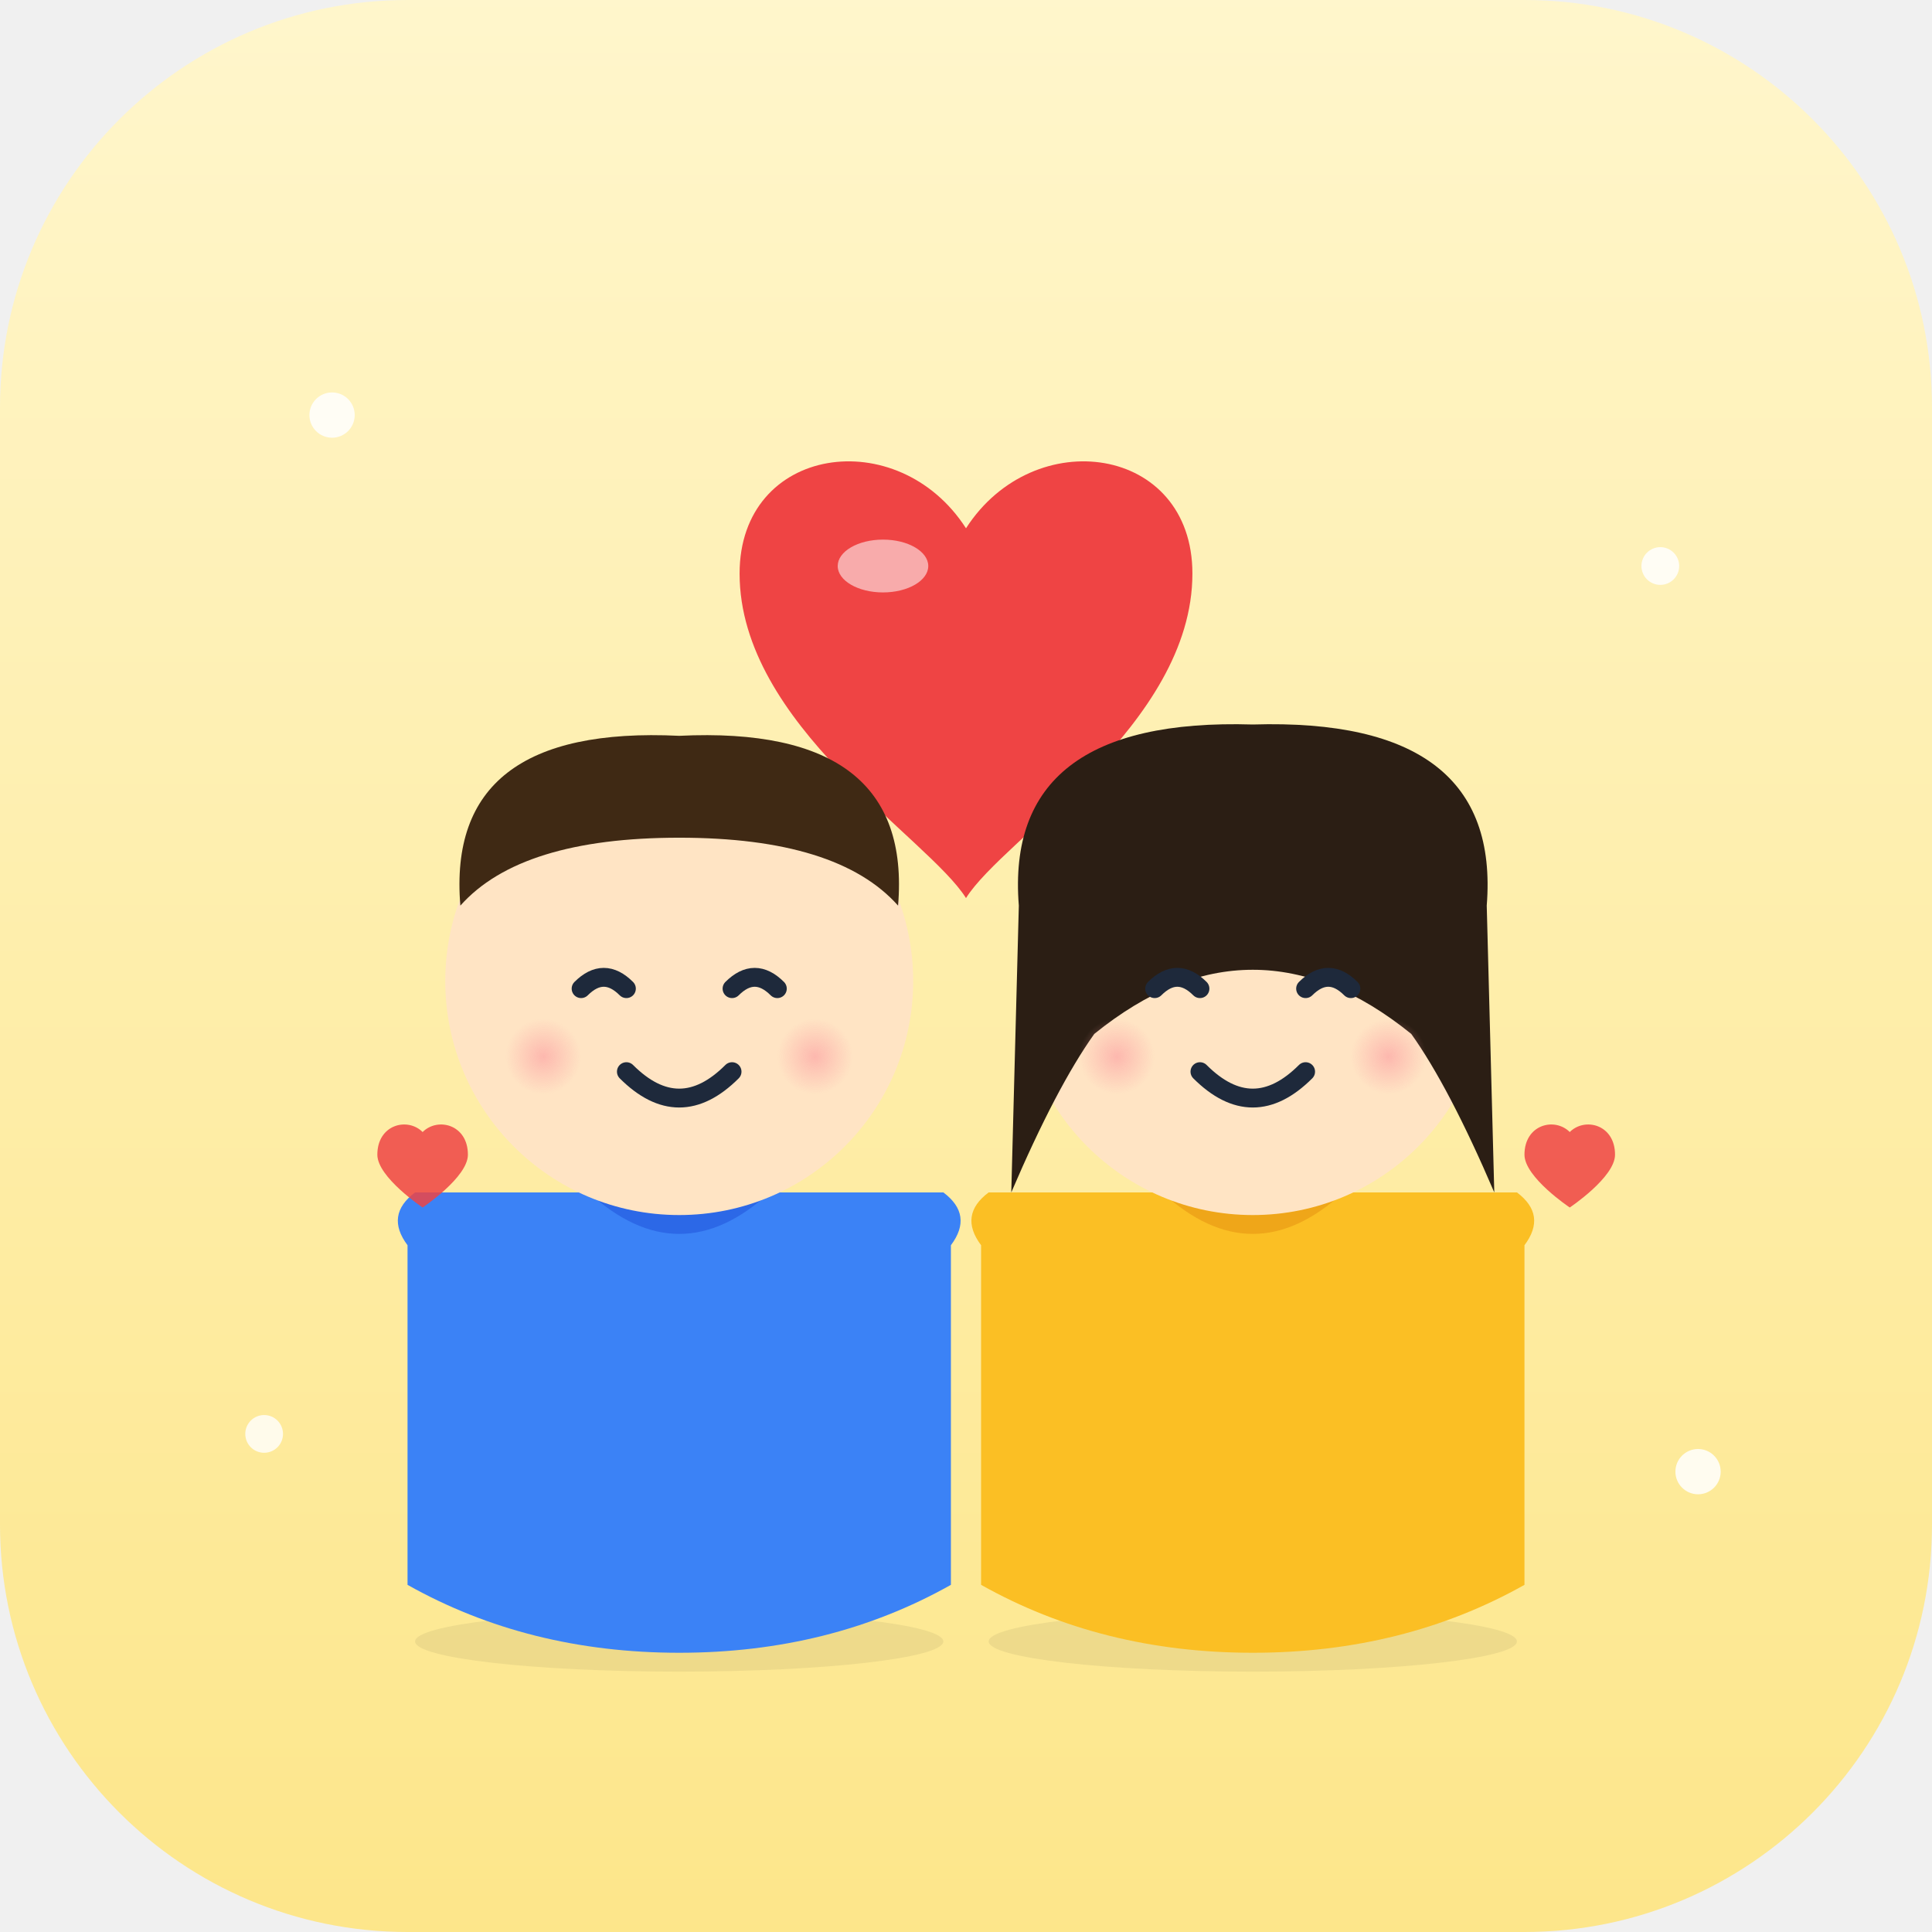
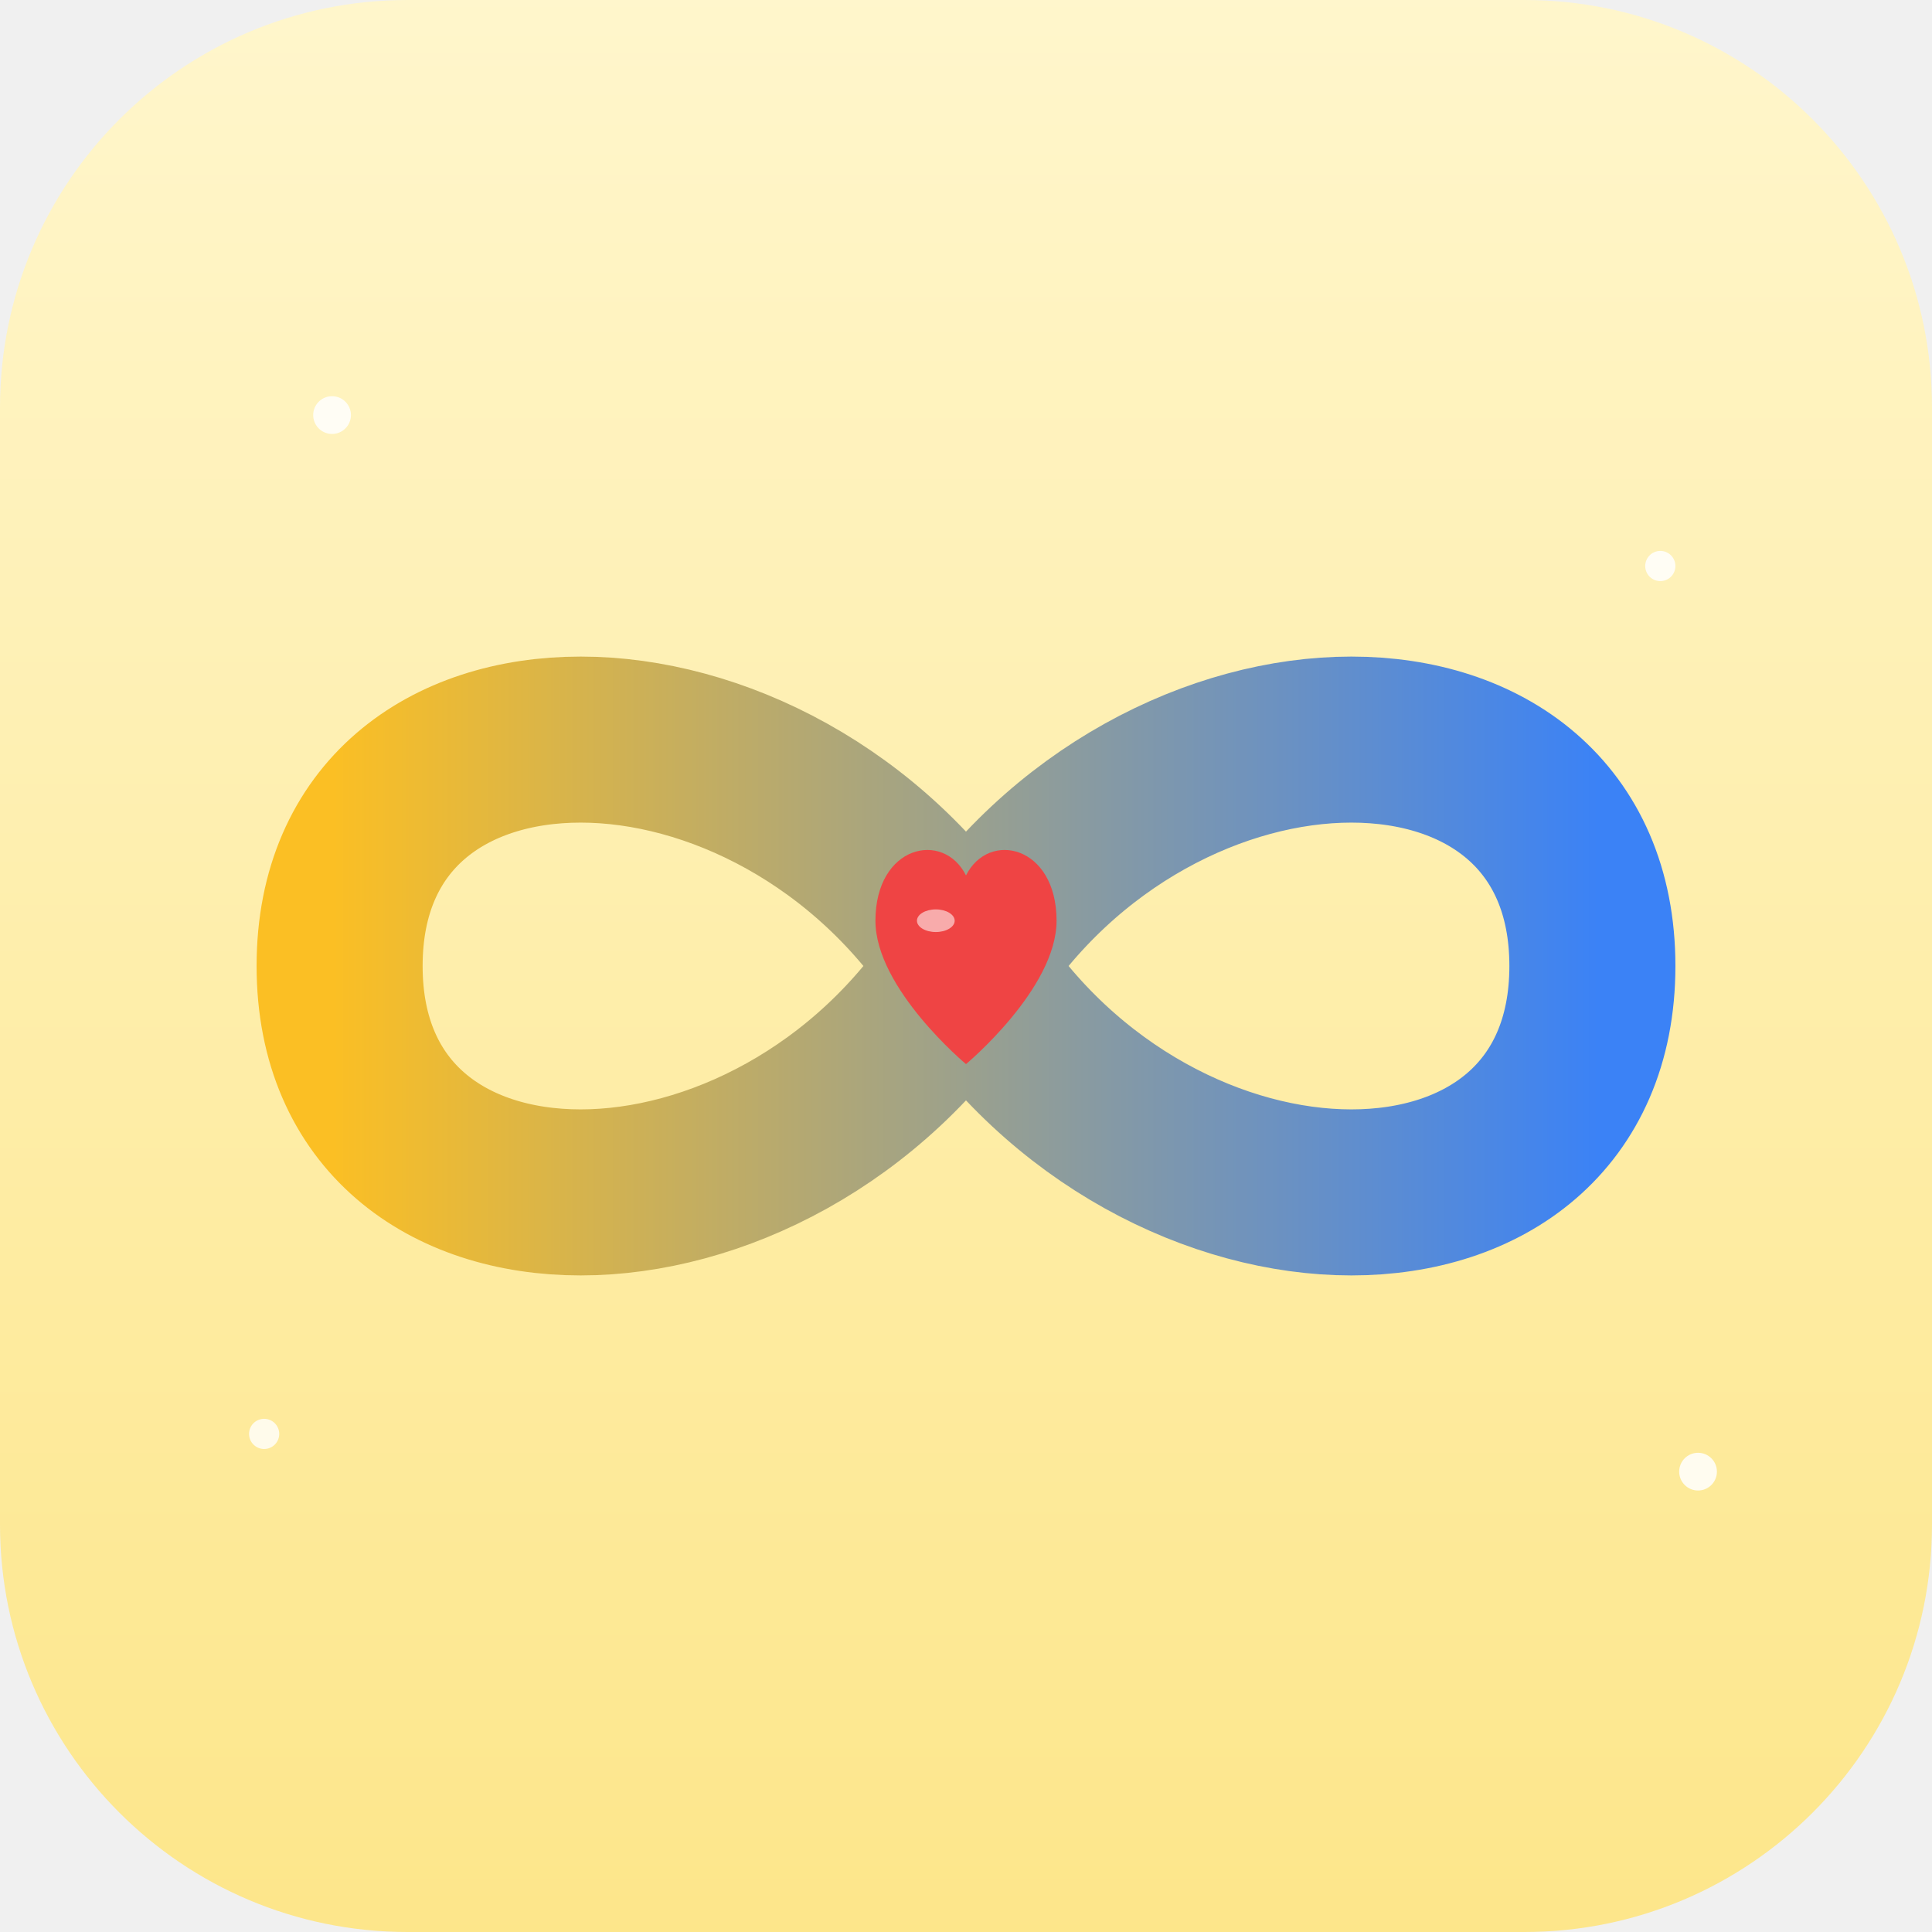
<svg xmlns="http://www.w3.org/2000/svg" viewBox="0 0 512 512">
  <defs>
    <linearGradient id="bg" x1="0" y1="0" x2="0" y2="1">
      <stop offset="0" stop-color="#fff6cc" />
      <stop offset="1" stop-color="#fde68a" />
    </linearGradient>
-     <radialGradient id="cheek" cx="0.5" cy="0.5" r="0.5">
-       <stop offset="0" stop-color="#fca5a5" stop-opacity="0.7" />
-       <stop offset="1" stop-color="#fca5a5" stop-opacity="0" />
-     </radialGradient>
+     <linearGradient id="infGrad" x1="0" y1="0" x2="1" y2="0">
+       <stop offset="0" stop-color="#fbbf24" />
+       <stop offset="1" stop-color="#3b82f6" />
+     </linearGradient>
  </defs>
  <rect width="512" height="512" rx="108" fill="url(#bg)" />
-   <circle cx="88" cy="110" r="6" fill="#fff" opacity="0.85" />
-   <circle cx="440" cy="150" r="5" fill="#fff" opacity="0.85" />
-   <circle cx="70" cy="380" r="5" fill="#fff" opacity="0.8" />
-   <circle cx="450" cy="390" r="6" fill="#fff" opacity="0.85" />
-   <g transform="translate(256, 120)">
-     <path d="M0,20 C-18,-8 -60,-2 -60,32 C-60,72 -10,102 0,118 C10,102 60,72 60,32 C60,-2 18,-8 0,20 Z" fill="#ef4444" />
-     <ellipse cx="-22" cy="30" rx="12" ry="7" fill="#fff" opacity="0.55" />
-   </g>
-   <g transform="translate(180, 330)">
-     <ellipse cx="0" cy="105" rx="70" ry="8" fill="#000" opacity="0.06" />
-     <path d="M-72,0 Q-78,-8 -70,-14 L70,-14 Q78,-8 72,0 L72,90 Q40,108 0,108 Q-40,108 -72,90 Z" fill="#3b82f6" />
-     <path d="M-24,-14 Q0,8 24,-14 Z" fill="#1d4ed8" opacity="0.5" />
-     <rect x="-14" y="-24" width="28" height="14" rx="4" fill="#ffe4c4" />
-     <circle cx="0" cy="-70" r="62" fill="#ffe4c4" />
-     <path d="M-58,-90 Q-62,-138 0,-135 Q62,-138 58,-90 Q42,-108 0,-108 Q-42,-108 -58,-90 Z" fill="#3f2914" />
-     <path d="M-26,-68 Q-20,-74 -14,-68" stroke="#1e293b" stroke-width="5" fill="none" stroke-linecap="round" />
-     <path d="M14,-68 Q20,-74 26,-68" stroke="#1e293b" stroke-width="5" fill="none" stroke-linecap="round" />
-     <path d="M-14,-46 Q0,-32 14,-46" stroke="#1e293b" stroke-width="5" fill="none" stroke-linecap="round" />
-     <circle cx="-36" cy="-50" r="10" fill="url(#cheek)" />
-     <circle cx="36" cy="-50" r="10" fill="url(#cheek)" />
-   </g>
-   <g transform="translate(332, 330)">
-     <ellipse cx="0" cy="105" rx="70" ry="8" fill="#000" opacity="0.06" />
-     <path d="M-72,0 Q-78,-8 -70,-14 L70,-14 Q78,-8 72,0 L72,90 Q40,108 0,108 Q-40,108 -72,90 Z" fill="#fbbf24" />
-     <path d="M-24,-14 Q0,8 24,-14 Z" fill="#d97706" opacity="0.35" />
-     <rect x="-14" y="-24" width="28" height="14" rx="4" fill="#ffe4c4" />
-     <circle cx="0" cy="-70" r="62" fill="#ffe4c4" />
-     <path d="M-62,-90 Q-66,-140 0,-138 Q66,-140 62,-90 L64,-14 Q52,-42 42,-56 Q0,-90 -42,-56 Q-52,-42 -64,-14 Z" fill="#2b1e14" />
-     <path d="M-40,-108 Q-20,-125 0,-118 Q20,-125 40,-108 Q30,-95 0,-95 Q-30,-95 -40,-108 Z" fill="#2b1e14" />
-     <path d="M-26,-68 Q-20,-74 -14,-68" stroke="#1e293b" stroke-width="5" fill="none" stroke-linecap="round" />
-     <path d="M14,-68 Q20,-74 26,-68" stroke="#1e293b" stroke-width="5" fill="none" stroke-linecap="round" />
-     <path d="M-14,-46 Q0,-32 14,-46" stroke="#1e293b" stroke-width="5" fill="none" stroke-linecap="round" />
-     <circle cx="-36" cy="-50" r="10" fill="url(#cheek)" />
-     <circle cx="36" cy="-50" r="10" fill="url(#cheek)" />
-   </g>
-   <path d="M112,300 C108,296 100,298 100,306 C100,312 112,320 112,320 C112,320 124,312 124,306 C124,298 116,296 112,300 Z" fill="#ef4444" opacity="0.85" />
-   <path d="M416,300 C412,296 404,298 404,306 C404,312 416,320 416,320 C416,320 428,312 428,306 C428,298 420,296 416,300 Z" fill="#ef4444" opacity="0.85" />
+   <circle cx="88" cy="110" r="5" fill="#fff" opacity="0.85" />
+   <circle cx="440" cy="150" r="4" fill="#fff" opacity="0.85" />
+   <circle cx="70" cy="380" r="4" fill="#fff" opacity="0.8" />
+   <circle cx="450" cy="390" r="5" fill="#fff" opacity="0.85" />
+   <path d="M256 256 C205 176 90 176 90 256 C90 336 205 336 256 256 C307 176 422 176 422 256 C422 336 307 336 256 256 Z" stroke="url(#infGrad)" stroke-width="44" fill="none" stroke-linecap="round" stroke-linejoin="round" />
+   <path d="M256 232 C250 220 232 224 232 244 C232 262 256 282 256 282 C256 282 280 262 280 244 C280 224 262 220 256 232 Z" fill="#ef4444" />
+   <ellipse cx="248" cy="244" rx="5" ry="3" fill="#fff" opacity="0.55" />
</svg>
